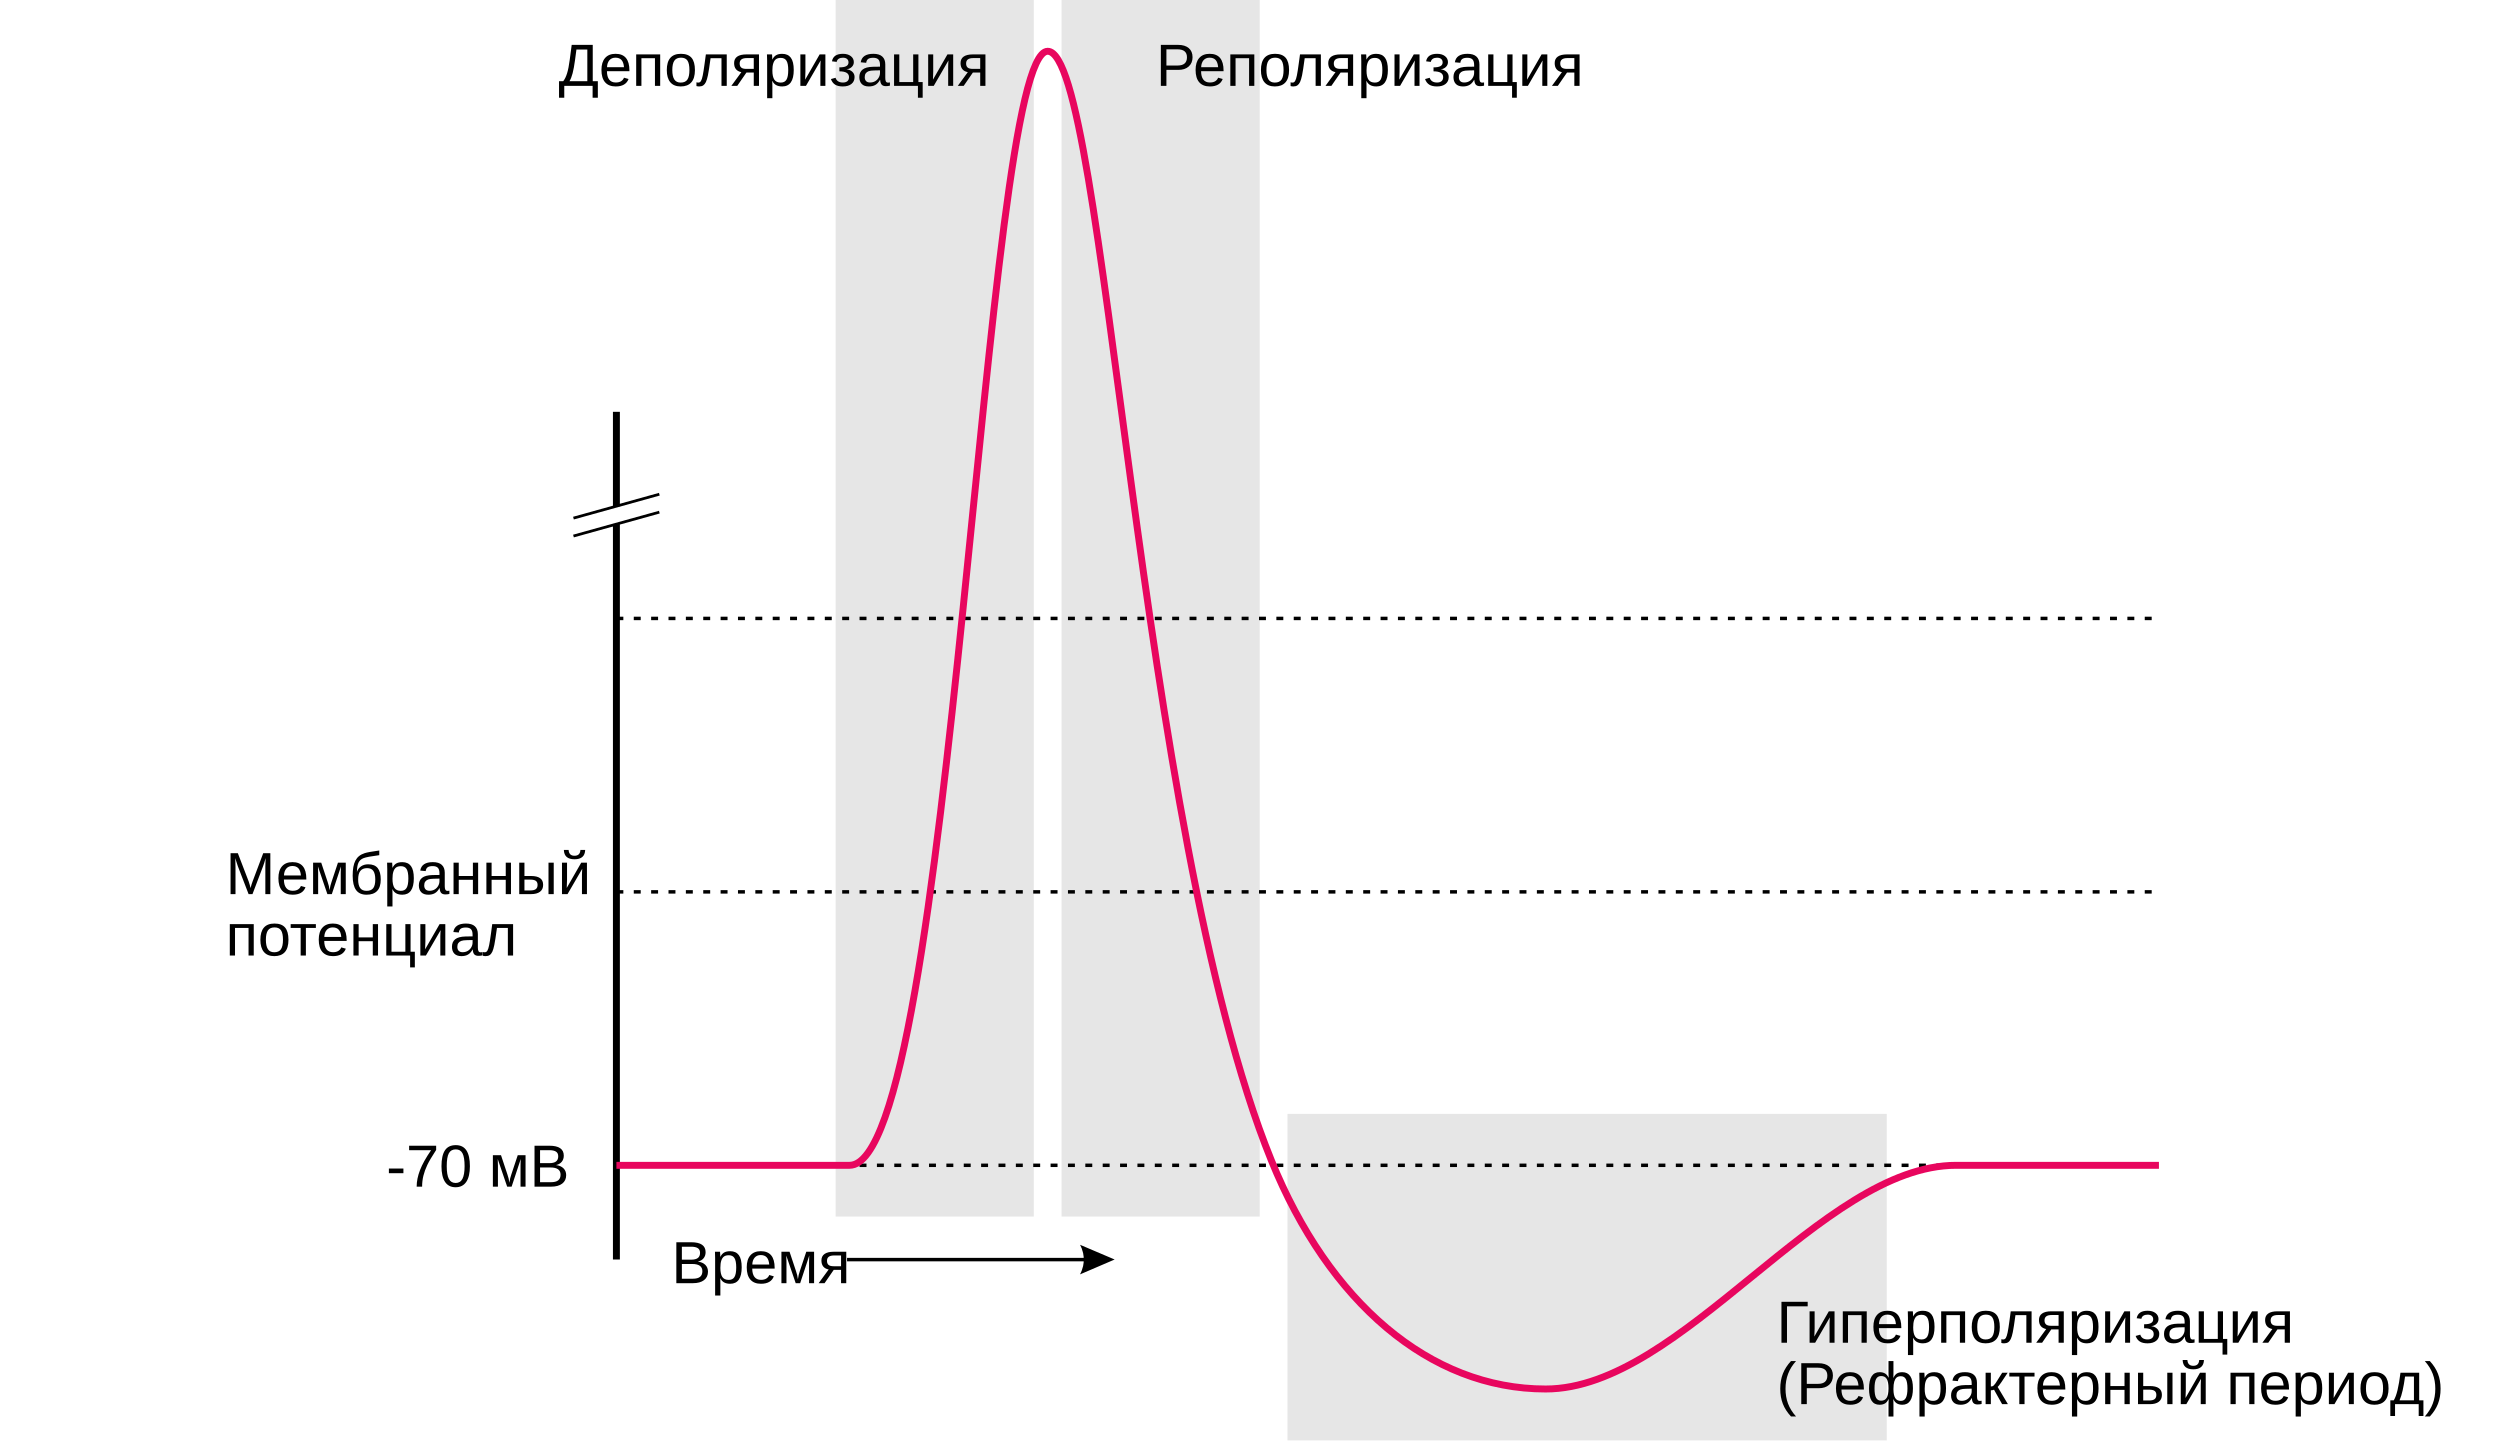
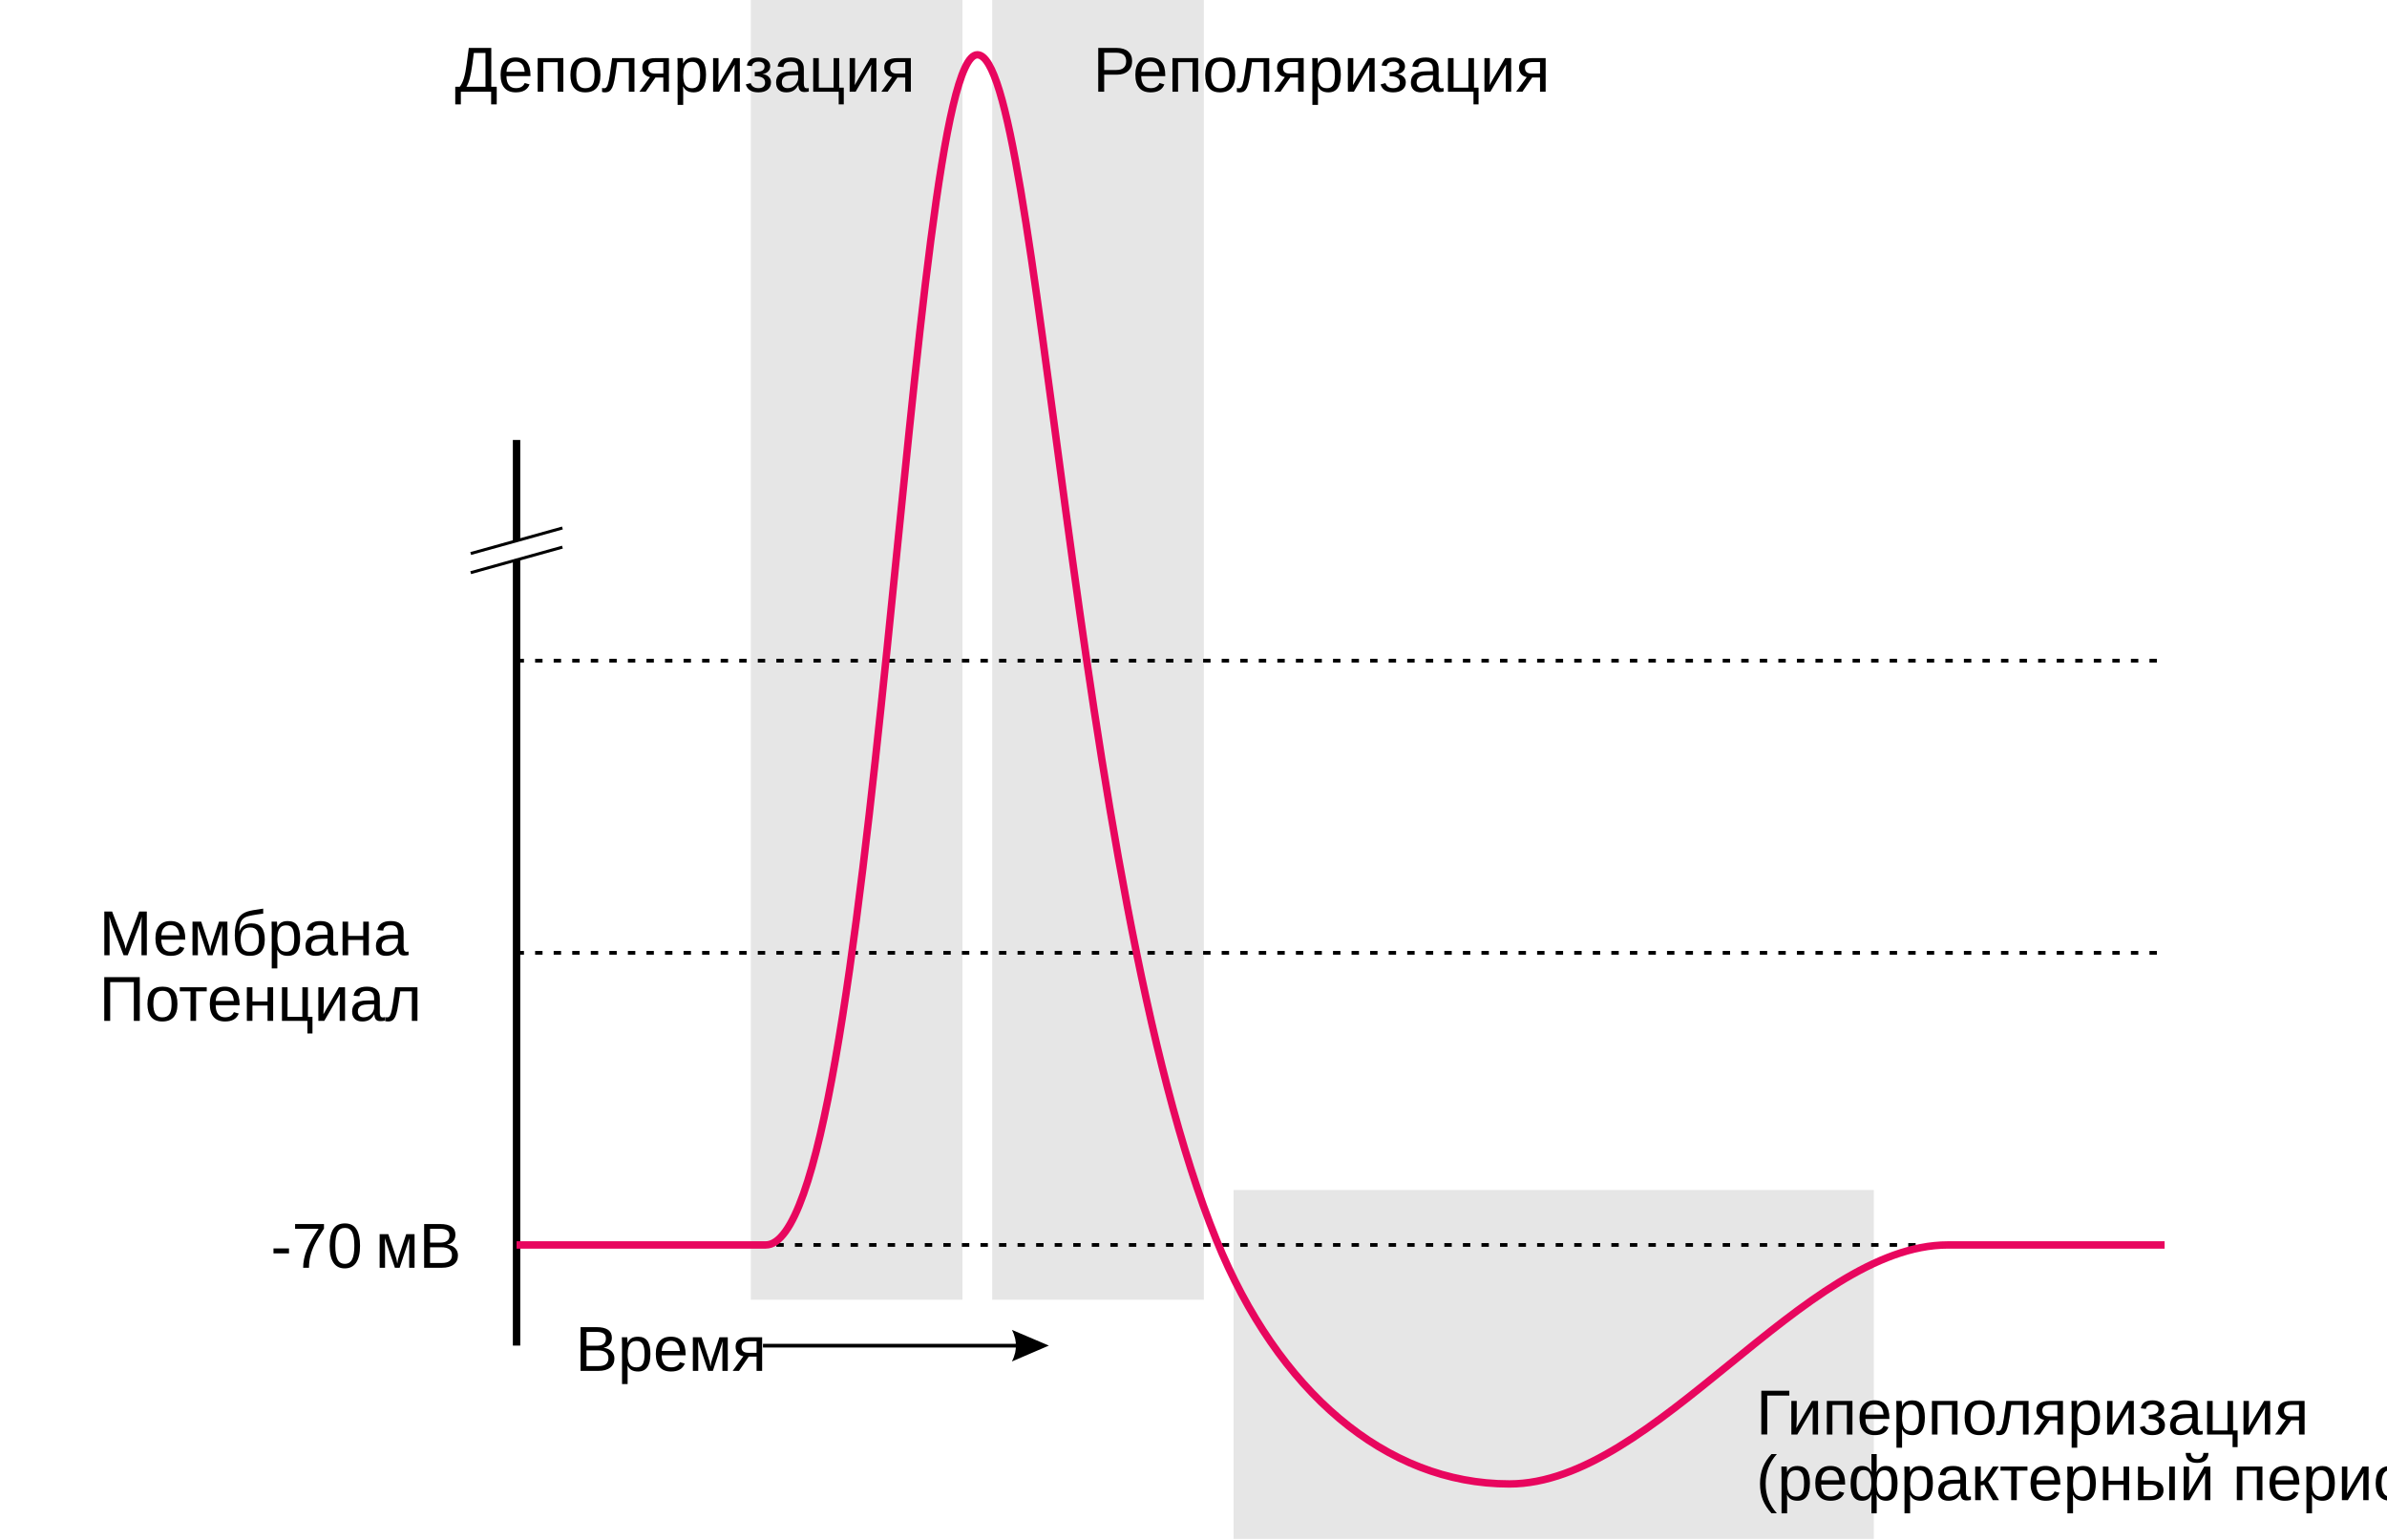
- <svg xmlns="http://www.w3.org/2000/svg" viewBox="-133.65 0 1455.3 839" version="1.1" xml:space="preserve" style="fill-rule:evenodd;clip-rule:evenodd;">
+ <svg xmlns="http://www.w3.org/2000/svg" viewBox="-56.274 0 1300.55 839" version="1.1" xml:space="preserve" style="fill-rule:evenodd;clip-rule:evenodd;">
  <rect x="615.825" y="648.421" width="348.839" height="190.07" style="fill-opacity:0.1;" />
  <rect x="484.313" y="0" width="115.336" height="708.192" style="fill-opacity:0.1;" />
  <rect x="352.8" y="0" width="115.336" height="708.192" style="fill-opacity:0.1;" />
  <path d="M225.171,305.082L225.171,733.185" style="fill:none;stroke:black;stroke-width:4.04px;" />
  <path d="M225.171,678.347L1123.11,678.347" style="fill:none;stroke:black;stroke-width:2.02px;stroke-dasharray:4.04,6.07;" />
  <path d="M225.171,519.174L1123.11,519.174" style="fill:none;stroke:black;stroke-width:2.02px;stroke-dasharray:4.04,6.07;" />
  <path d="M225.171,360L1123.11,360" style="fill:none;stroke:black;stroke-width:2.02px;stroke-dasharray:4.04,6.07;" />
  <path d="M225.171,678.347L360.889,678.347C420.821,678.347 438.777,29.845 476.225,29.845C510.033,29.845 528.312,483.101 606.443,675.516C639.927,757.934 698.566,808.565 766.101,808.565C845.526,808.565 926.407,678.347 1005.1,678.347L1123.11,678.347" style="fill:none;stroke:rgb(232,6,94);stroke-width:4.04px;" />
  <path d="M505.099,734.236L359.433,734.236L359.433,732.214L505.099,732.214L505.099,734.236ZM515.209,733.185L495.07,741.839L495.312,741.273L495.555,740.787L496.04,739.655L496.202,739.17L496.526,738.037L496.687,737.552L496.849,736.986L496.93,736.42L497.011,735.934L497.173,734.802L497.173,734.317L497.254,733.751L497.254,732.699L497.173,732.133L497.173,731.567L497.092,731.082L496.93,729.949L496.849,729.464L496.526,728.332L496.364,727.846L496.04,726.714L495.798,726.229L495.312,725.096L495.07,724.611L515.209,733.185Z" style="fill-rule:nonzero;" />
  <path d="M200.178,312.038L250.163,298.127" style="fill:none;stroke:black;stroke-width:1.62px;" />
  <path d="M200.178,301.605L250.163,287.693" style="fill:none;stroke:black;stroke-width:1.62px;" />
  <path d="M225.171,239.731L225.171,294.649" style="fill:none;stroke:black;stroke-width:4.04px;" />
  <text x="191.523px" y="49.979px" style="font-family:'ArialMT', 'Arial', sans-serif;font-size:34.667px;">Деполяризация</text>
  <text x="539.26px" y="49.979px" style="font-family:'ArialMT', 'Arial', sans-serif;font-size:34.667px;">Реполяризация</text>
-   <text x="-2.282px" y="520.483px" style="font-family:'ArialMT', 'Arial', sans-serif;font-size:34.623px;">Мембранный</text>
-   <text x="-2.282px" y="556.24px" style="font-family:'ArialMT', 'Arial', sans-serif;font-size:34.623px;">потенциал</text>
-   <text x="91.201px" y="690.777px" style="font-family:'ArialMT', 'Arial', sans-serif;font-size:34.623px;">-70 мВ</text>
+   <text x="-2.282px" y="520.483px" style="font-family:'ArialMT', 'Arial', sans-serif;font-size:34.623px;">Мембрана</text>
+   <text x="-2.282px" y="556.24px" style="font-family:'ArialMT', 'Arial', sans-serif;font-size:34.623px;">Потенциал</text>
+   <text x="91.201px" y="690.777px" style="font-family:'ArialMT', 'Arial', sans-serif;font-size:34.623px;">-70 мВ</text>
  <text x="900.532px" y="781.635px" style="font-family:'ArialMT', 'Arial', sans-serif;font-size:34.623px;">Гиперполяризация</text>
-   <text x="900.532px" y="817.392px" style="font-family:'ArialMT', 'Arial', sans-serif;font-size:34.623px;">(Рефрактерный период)</text>
+   <text x="900.532px" y="817.392px" style="font-family:'ArialMT', 'Arial', sans-serif;font-size:34.623px;">(рефрактерный период)</text>
  <text x="257.219px" y="746.966px" style="font-family:'ArialMT', 'Arial', sans-serif;font-size:34.623px;">Время</text>
</svg>
